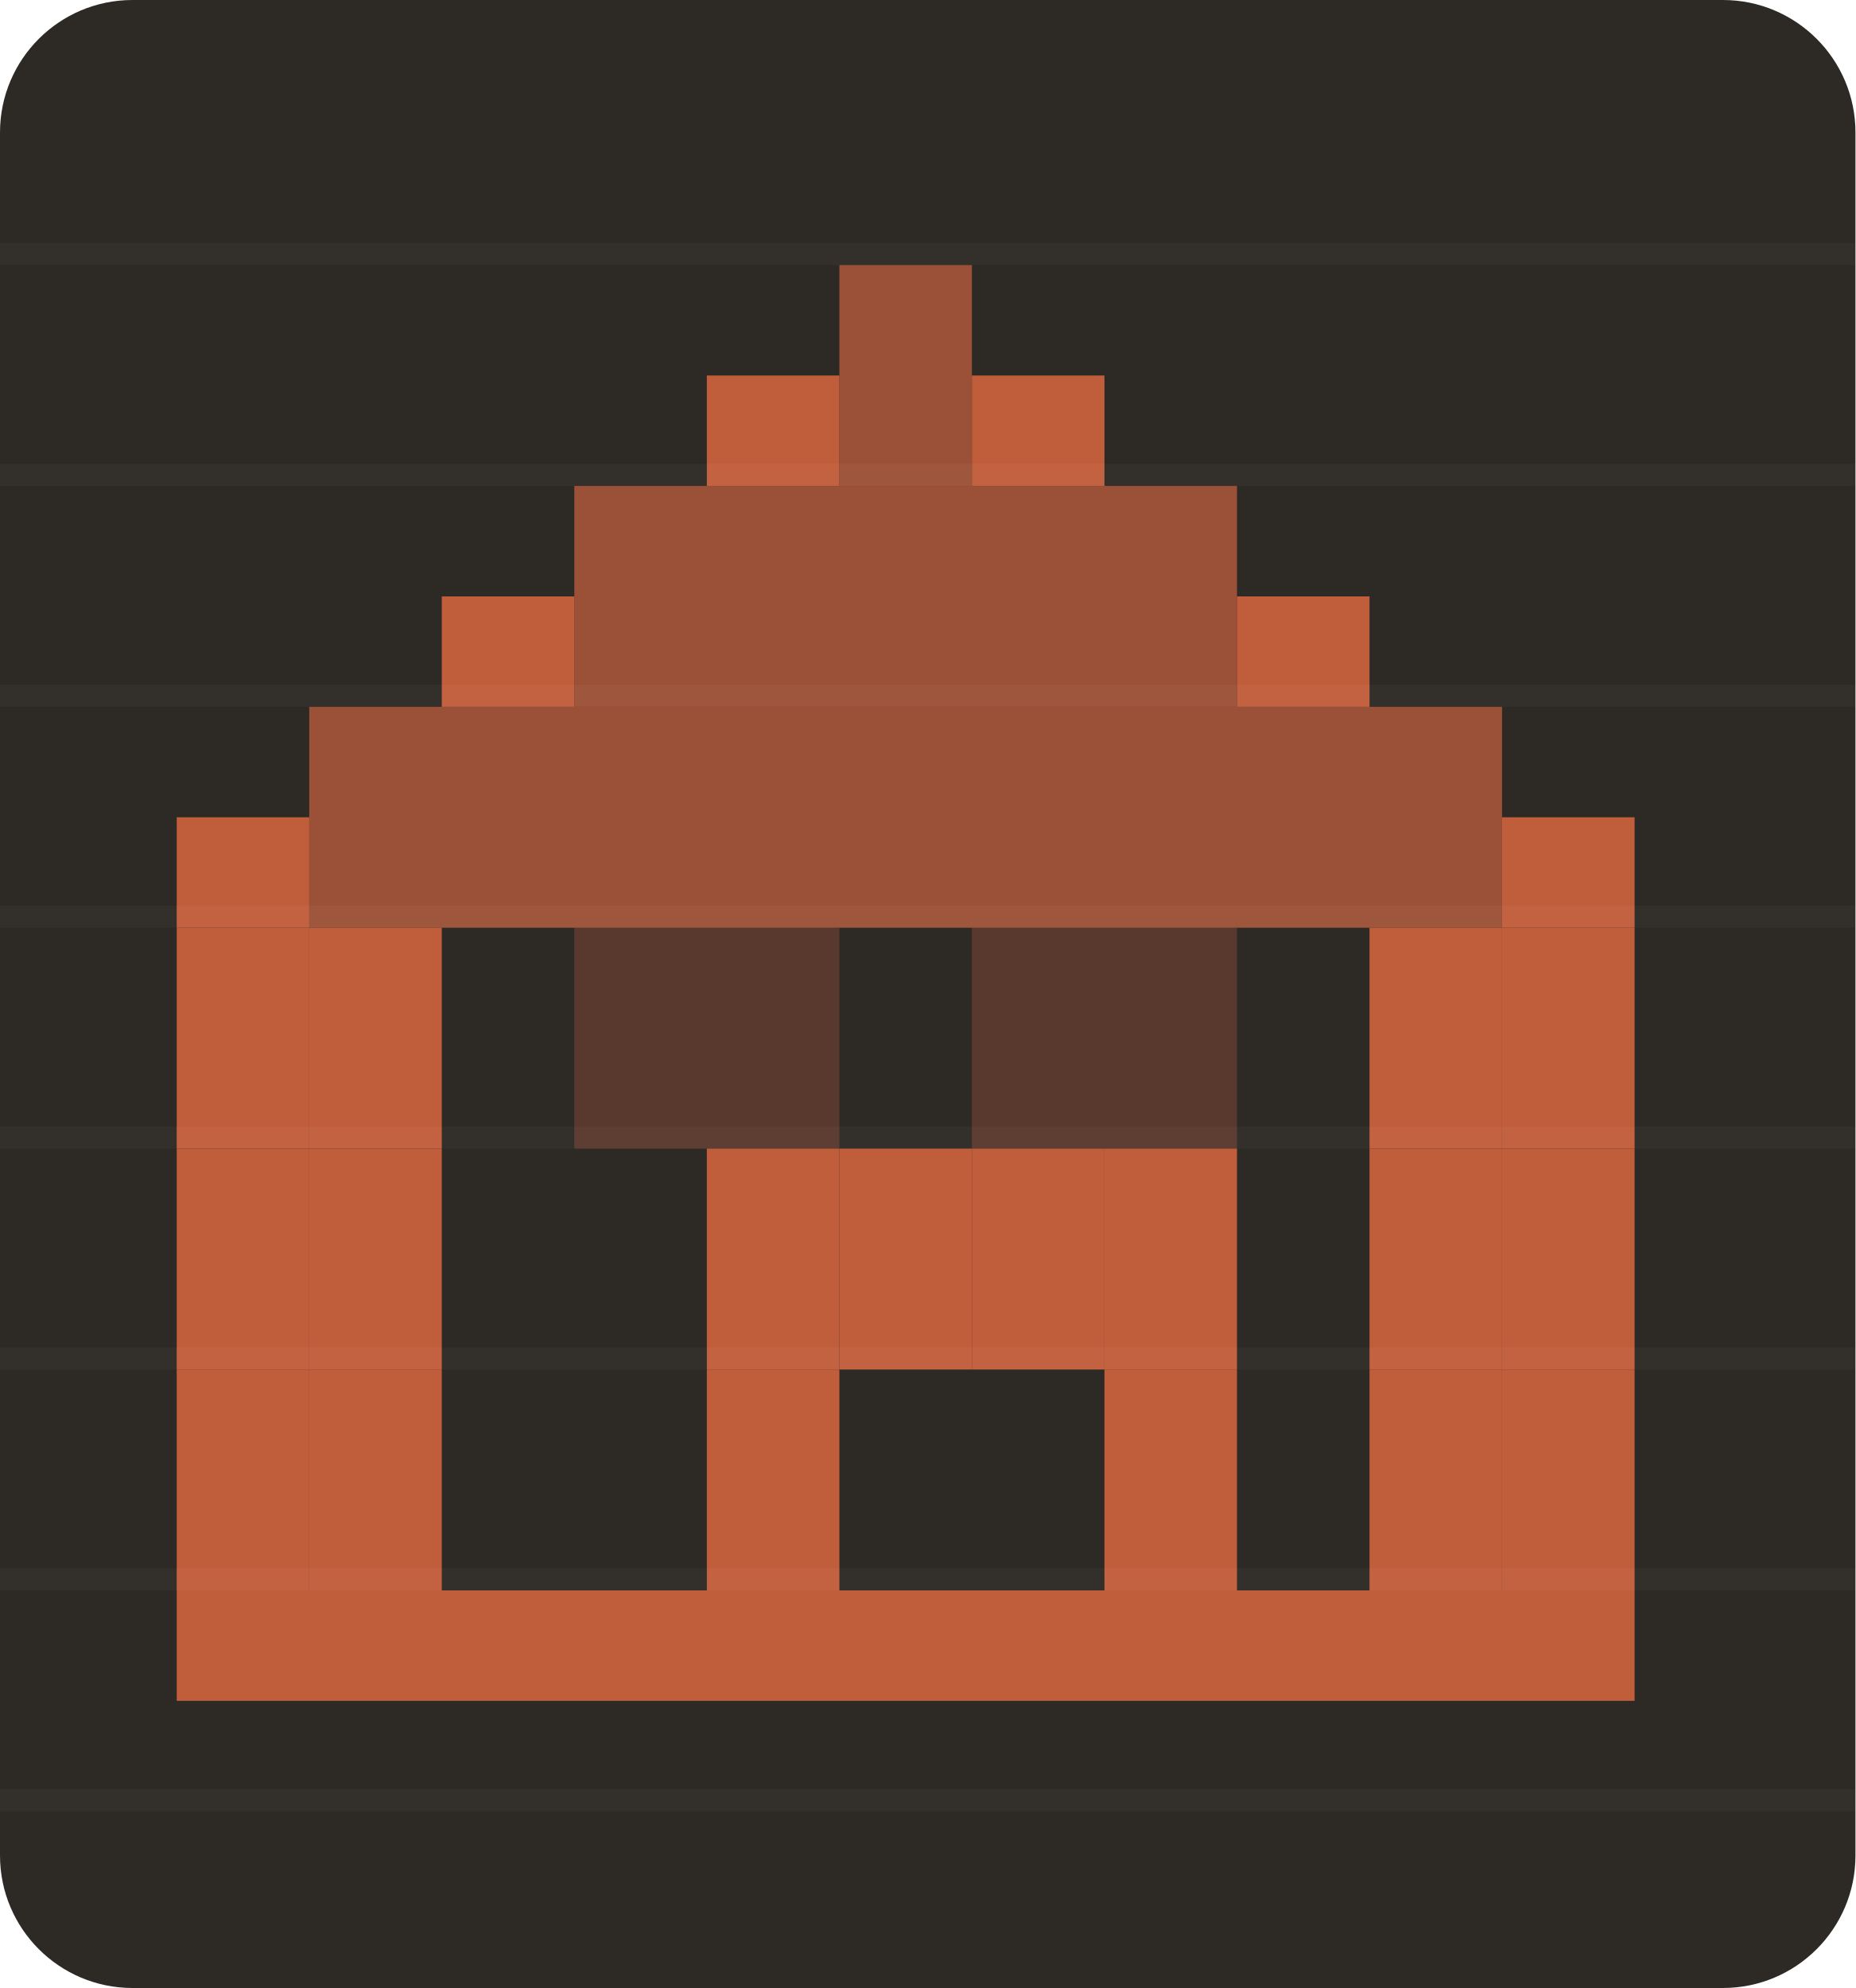
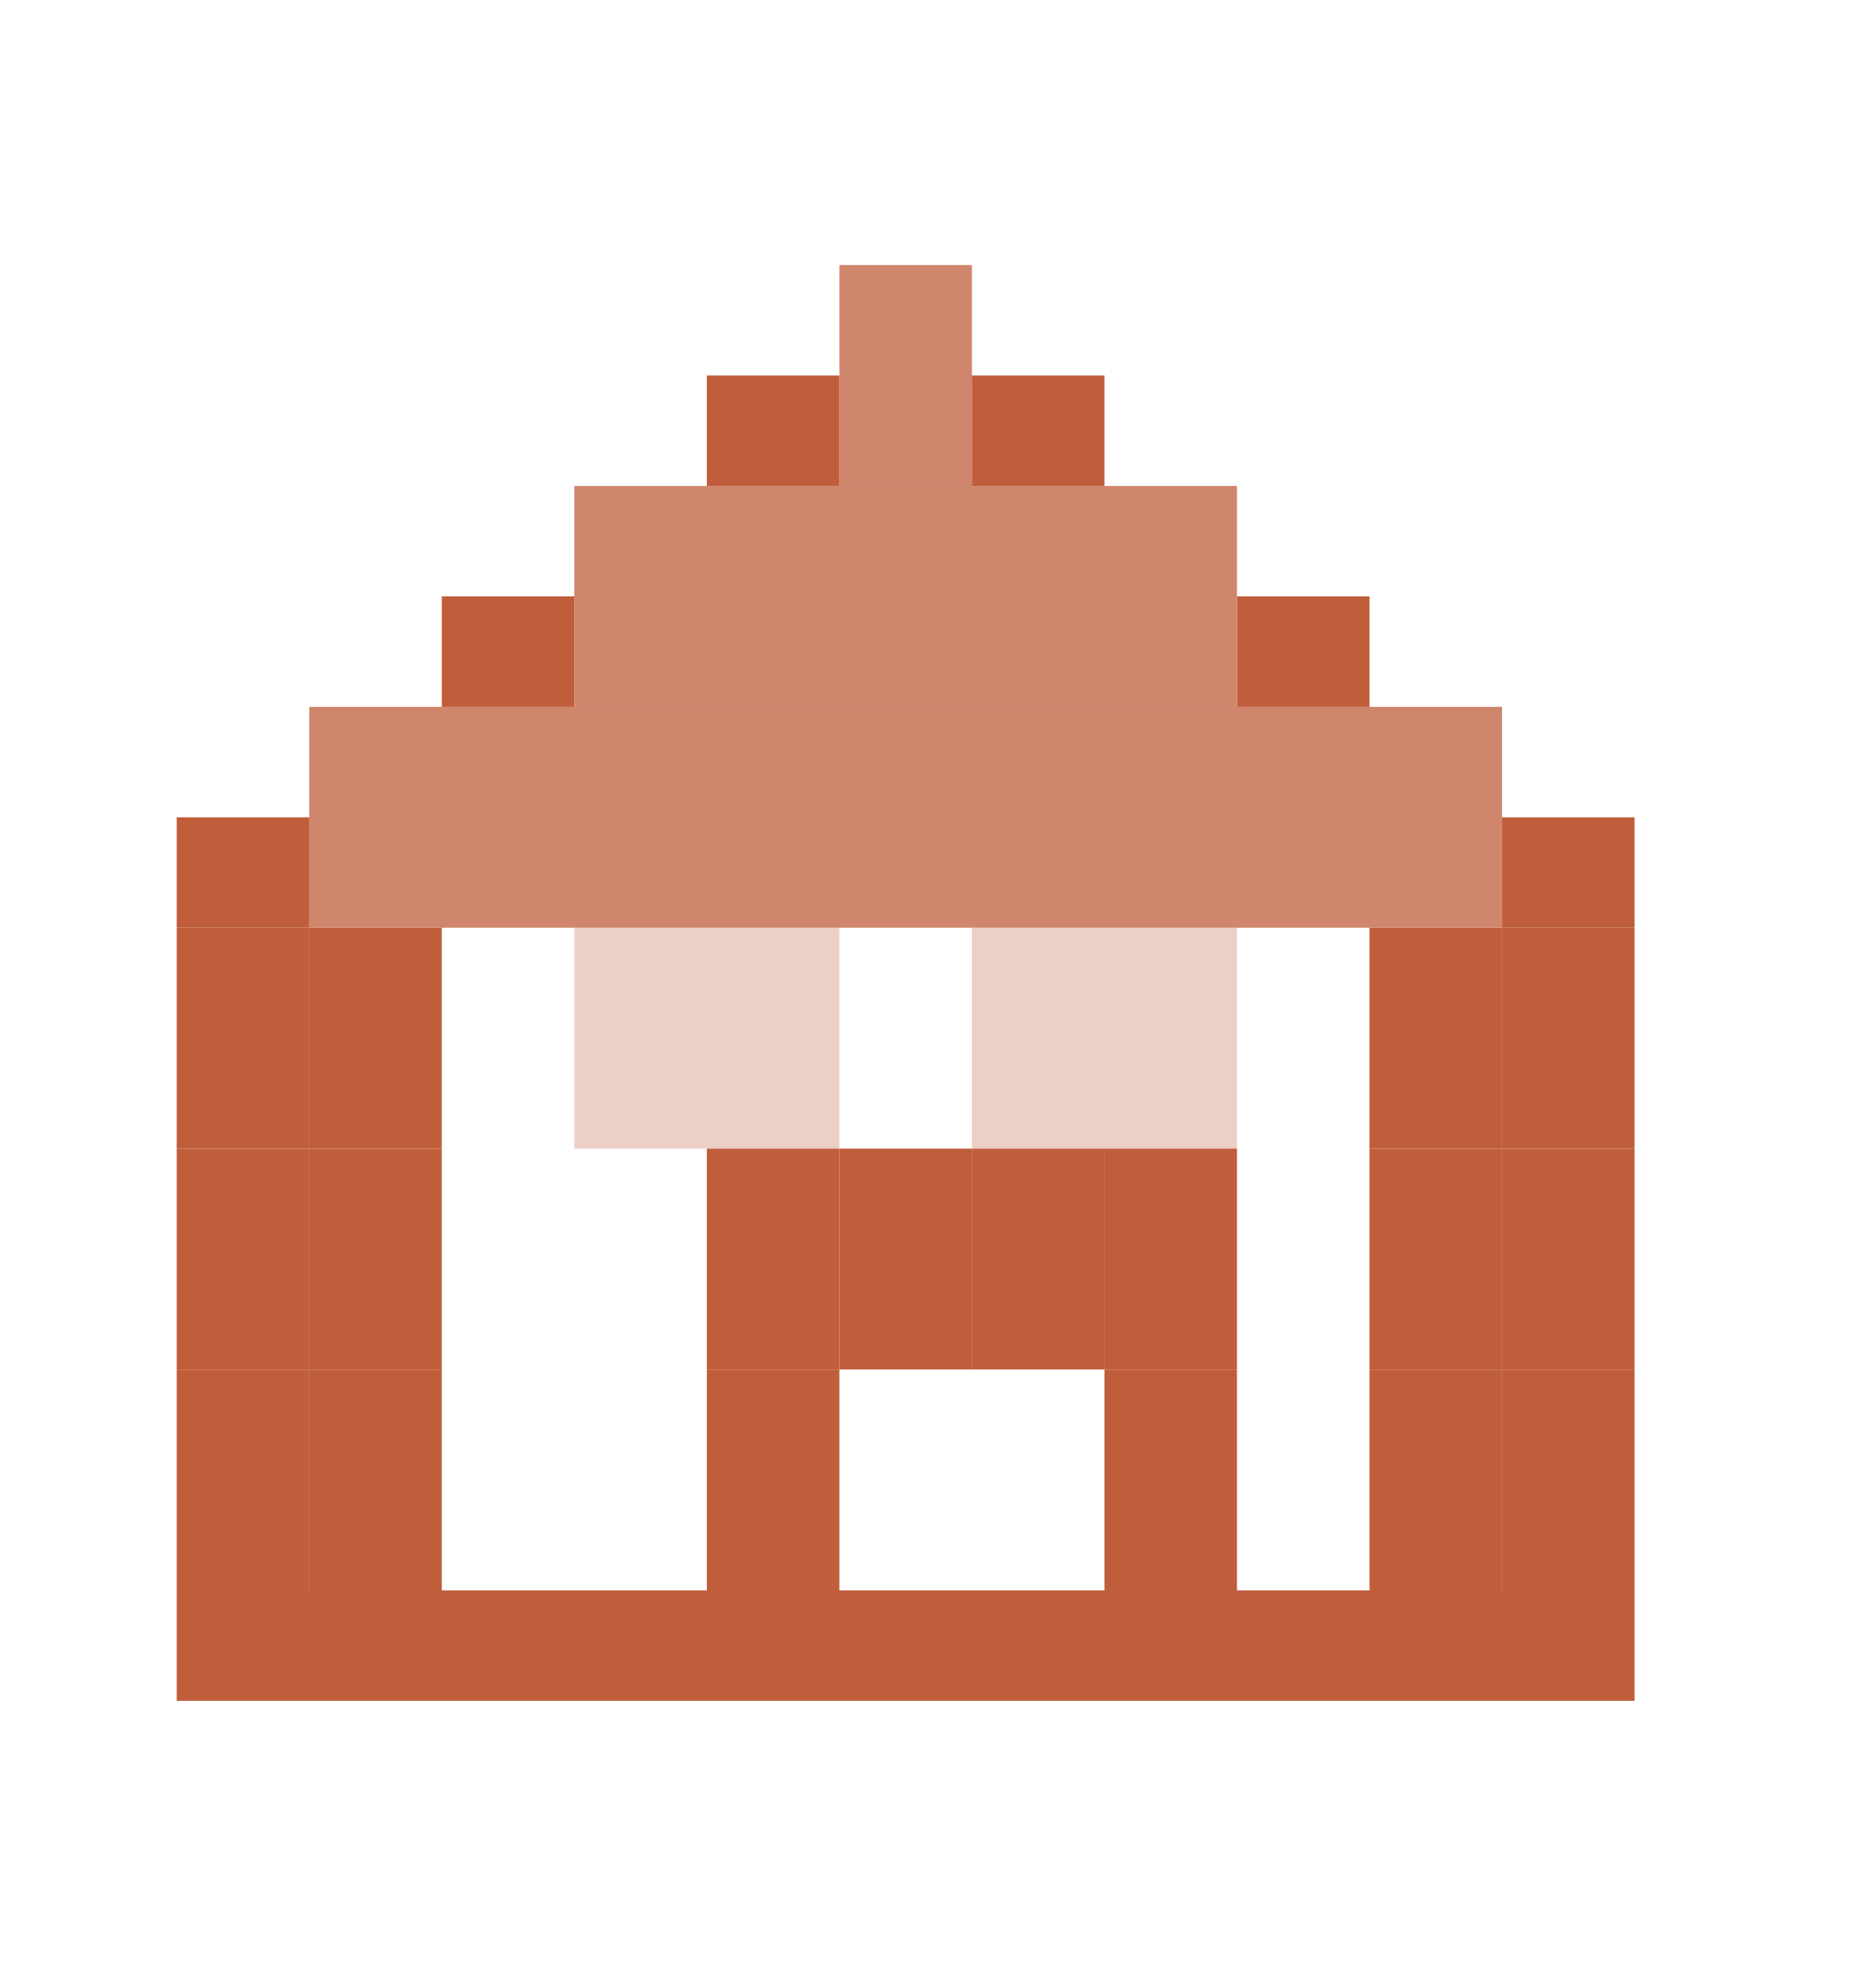
<svg xmlns="http://www.w3.org/2000/svg" viewBox="0 0 84 90" width="112" height="120">
-   <rect x="0" y="0" width="84" height="90" rx="6" fill="#2d2a26" />
  <rect x="32" y="17" width="6" height="5" fill="#c05e3c" />
  <rect x="38" y="12" width="6" height="10" fill="#c05e3c" opacity="0.75" />
  <rect x="44" y="17" width="6" height="5" fill="#c05e3c" />
  <rect x="20" y="27" width="6" height="5" fill="#c05e3c" />
  <rect x="26" y="22" width="30" height="10" fill="#c05e3c" opacity="0.75" />
  <rect x="56" y="27" width="6" height="5" fill="#c05e3c" />
  <rect x="8" y="37" width="6" height="5" fill="#c05e3c" />
  <rect x="14" y="32" width="54" height="10" fill="#c05e3c" opacity="0.75" />
  <rect x="68" y="37" width="6" height="5" fill="#c05e3c" />
  <rect x="8" y="42" width="6" height="10" fill="#c05e3c" />
  <rect x="14" y="42" width="6" height="10" fill="#c05e3c" />
  <rect x="26" y="42" width="6" height="10" fill="#c05e3c" opacity="0.3" />
  <rect x="32" y="42" width="6" height="10" fill="#c05e3c" opacity="0.3" />
  <rect x="44" y="42" width="6" height="10" fill="#c05e3c" opacity="0.3" />
  <rect x="50" y="42" width="6" height="10" fill="#c05e3c" opacity="0.3" />
  <rect x="62" y="42" width="6" height="10" fill="#c05e3c" />
  <rect x="68" y="42" width="6" height="10" fill="#c05e3c" />
  <rect x="8" y="52" width="6" height="10" fill="#c05e3c" />
  <rect x="14" y="52" width="6" height="10" fill="#c05e3c" />
  <rect x="32" y="52" width="6" height="10" fill="#c05e3c" />
  <rect x="38" y="52" width="6" height="10" fill="#c05e3c" />
  <rect x="44" y="52" width="6" height="10" fill="#c05e3c" />
  <rect x="50" y="52" width="6" height="10" fill="#c05e3c" />
  <rect x="62" y="52" width="6" height="10" fill="#c05e3c" />
  <rect x="68" y="52" width="6" height="10" fill="#c05e3c" />
  <rect x="8" y="62" width="6" height="10" fill="#c05e3c" />
  <rect x="14" y="62" width="6" height="10" fill="#c05e3c" />
  <rect x="32" y="62" width="6" height="10" fill="#c05e3c" />
  <rect x="50" y="62" width="6" height="10" fill="#c05e3c" />
  <rect x="62" y="62" width="6" height="10" fill="#c05e3c" />
  <rect x="68" y="62" width="6" height="10" fill="#c05e3c" />
  <rect x="8" y="72" width="66" height="5" fill="#c05e3c" />
-   <rect x="0" y="11" width="84" height="1" fill="#faf6f1" opacity="0.03" />
-   <rect x="0" y="21" width="84" height="1" fill="#faf6f1" opacity="0.03" />
-   <rect x="0" y="31" width="84" height="1" fill="#faf6f1" opacity="0.03" />
-   <rect x="0" y="41" width="84" height="1" fill="#faf6f1" opacity="0.03" />
-   <rect x="0" y="51" width="84" height="1" fill="#faf6f1" opacity="0.03" />
-   <rect x="0" y="61" width="84" height="1" fill="#faf6f1" opacity="0.03" />
-   <rect x="0" y="71" width="84" height="1" fill="#faf6f1" opacity="0.03" />
-   <rect x="0" y="81" width="84" height="1" fill="#faf6f1" opacity="0.03" />
</svg>
